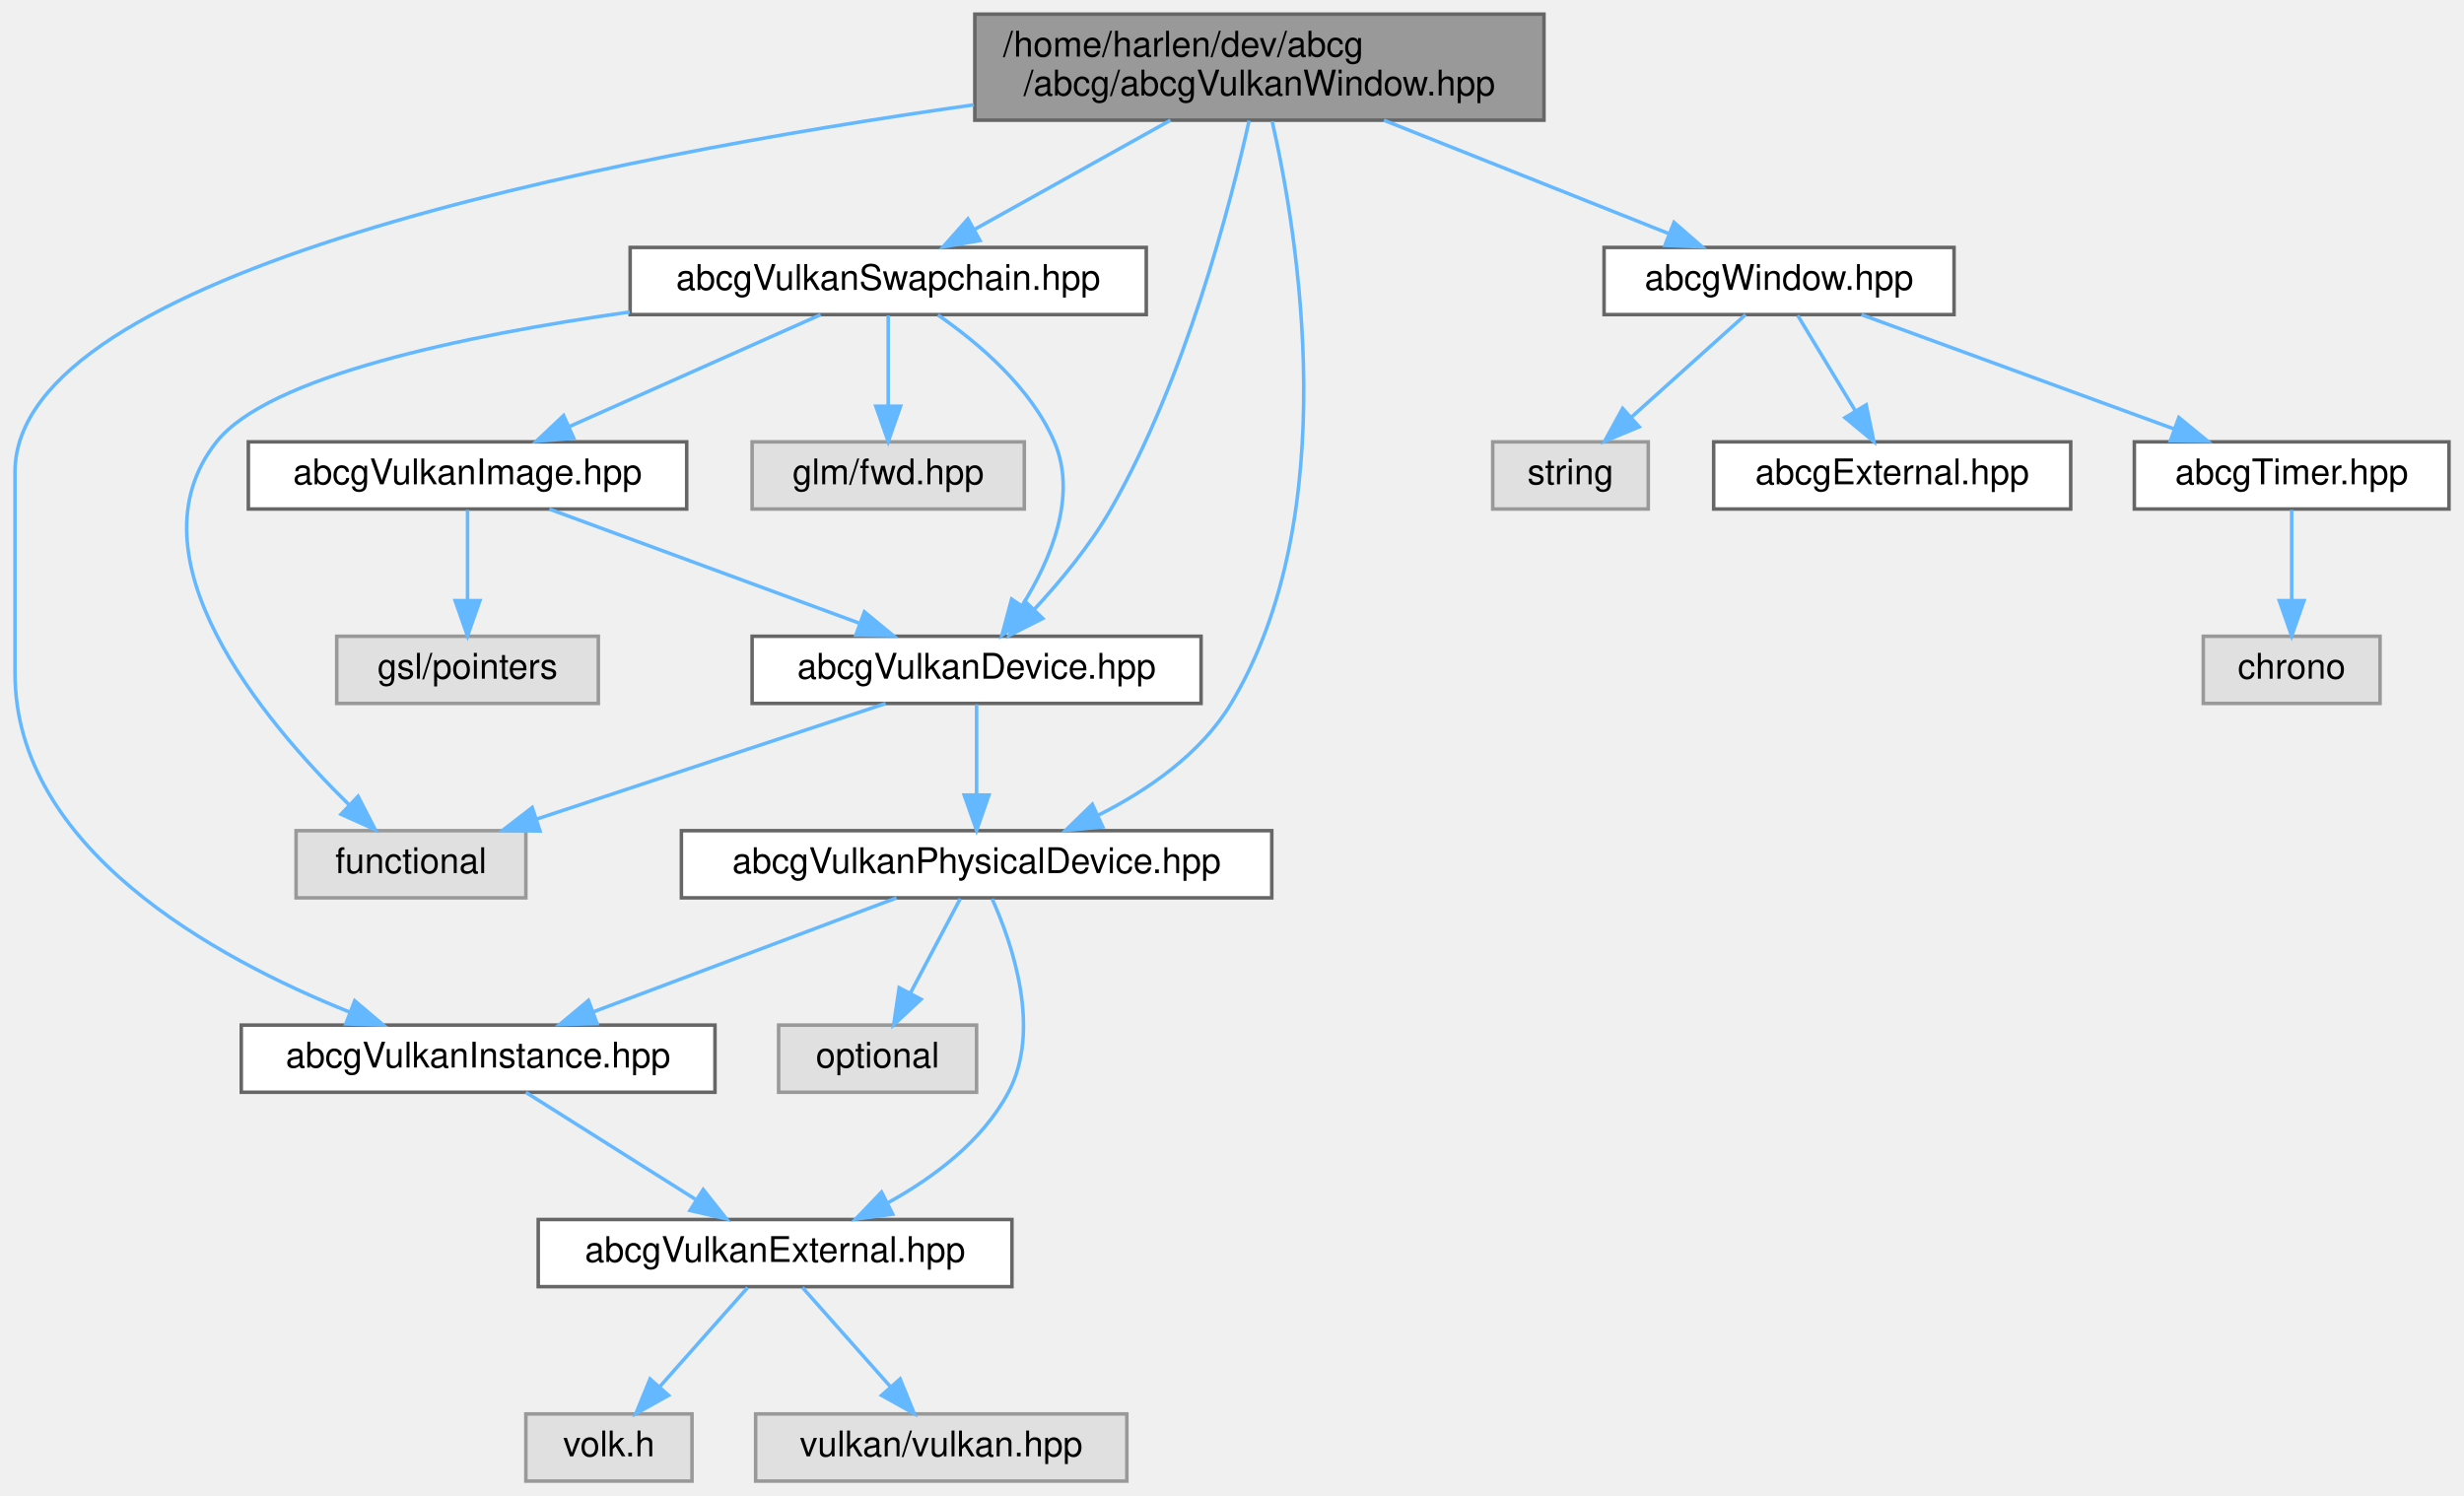
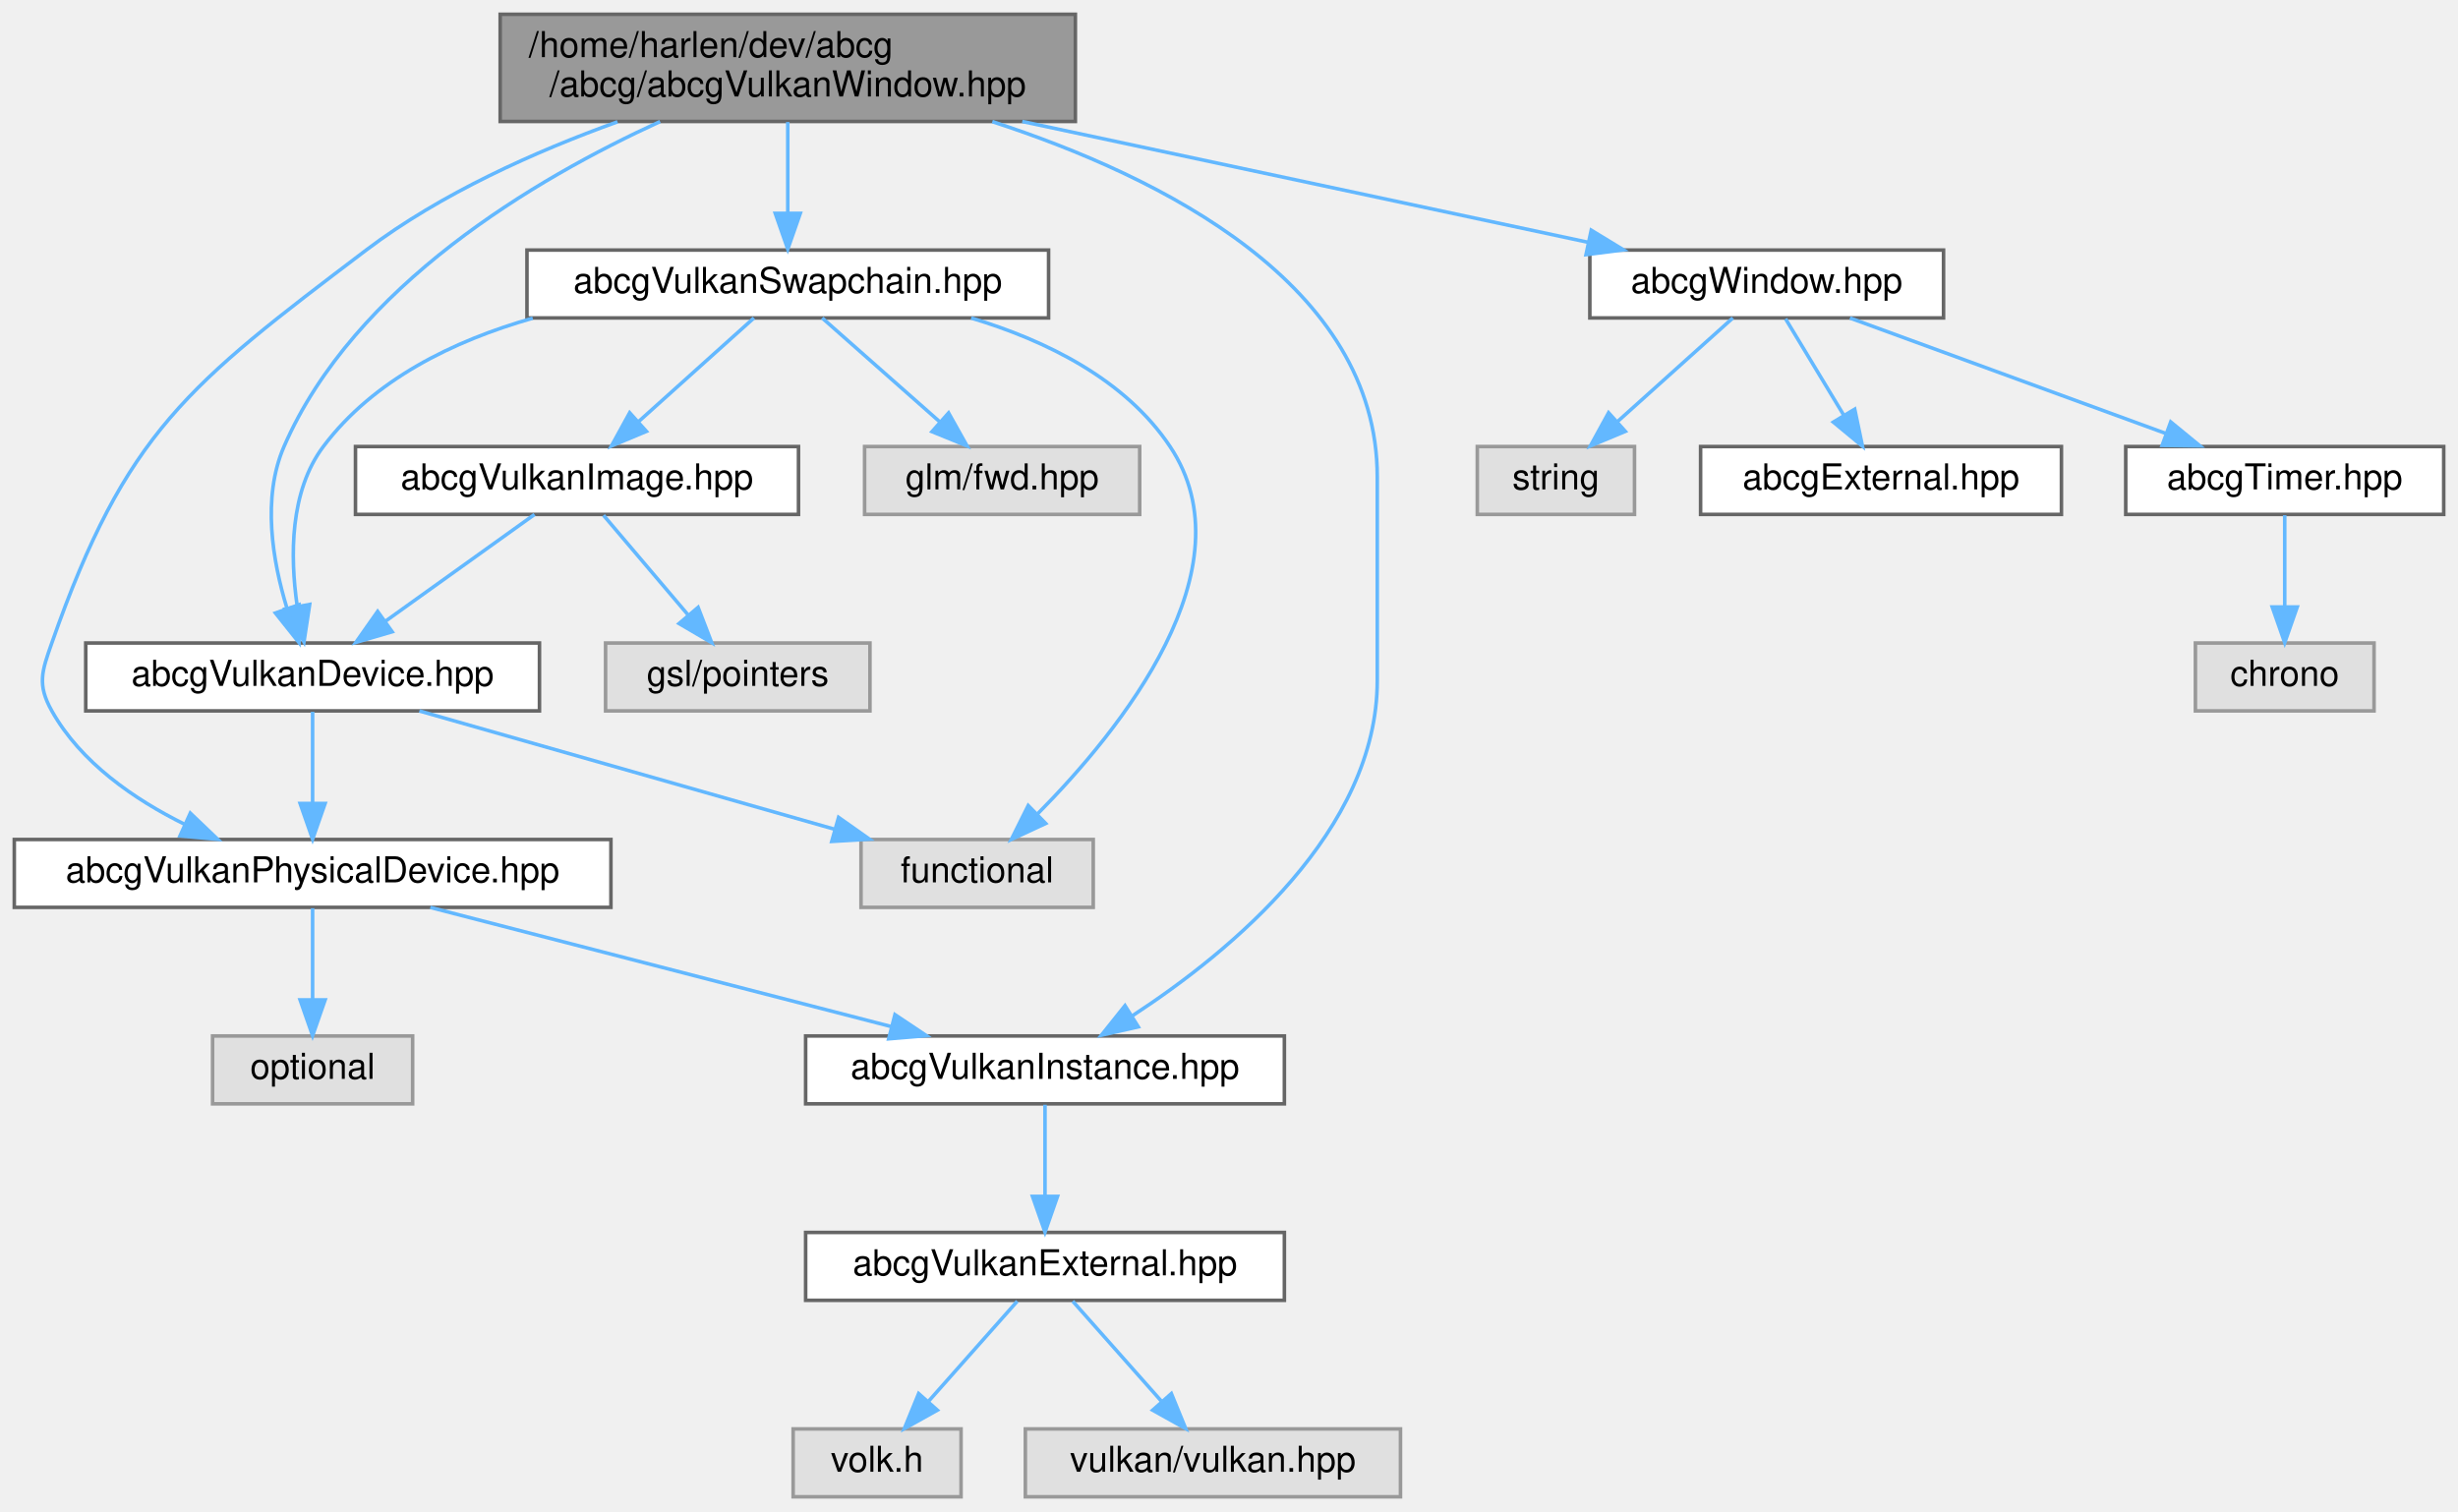
- <svg xmlns="http://www.w3.org/2000/svg" xmlns:xlink="http://www.w3.org/1999/xlink" width="697pt" height="423pt" viewBox="0.00 0.00 696.50 423.00">
+ <svg xmlns="http://www.w3.org/2000/svg" xmlns:xlink="http://www.w3.org/1999/xlink" width="688pt" height="423pt" viewBox="0.00 0.00 688.00 423.00">
  <g id="graph0" class="graph" transform="scale(1 1) rotate(0) translate(4 419)">
    <g id="Node000001" class="node">
      <g id="a_Node000001">
        <a xlink:title="Header file of abcg::VulkanWindow.">
-           <polygon fill="#999999" stroke="#666666" points="432.5,-415 271.5,-415 271.5,-385 432.5,-385 432.5,-415" />
-           <text text-anchor="start" x="279.5" y="-403" font-family="Helvetica,sans-Serif" font-size="10.00">/home/harlen/dev/abcg</text>
-           <text text-anchor="middle" x="352" y="-392" font-family="Helvetica,sans-Serif" font-size="10.00">/abcg/abcgVulkanWindow.hpp</text>
+           <polygon fill="#999999" stroke="#666666" points="297,-415 136,-415 136,-385 297,-385 297,-415" />
+           <text text-anchor="start" x="144" y="-403" font-family="Helvetica,sans-Serif" font-size="10.00">/home/harlen/dev/abcg</text>
+           <text text-anchor="middle" x="216.5" y="-392" font-family="Helvetica,sans-Serif" font-size="10.00">/abcg/abcgVulkanWindow.hpp</text>
        </a>
      </g>
    </g>
    <g id="Node000002" class="node">
      <g id="a_Node000002">
        <a xlink:href="abcgVulkanDevice_8hpp.html" target="_top" xlink:title="Header file of abcg::VulkanDevice.">
-           <polygon fill="white" stroke="#666666" points="335.5,-239 208.5,-239 208.5,-220 335.5,-220 335.5,-239" />
-           <text text-anchor="middle" x="272" y="-227" font-family="Helvetica,sans-Serif" font-size="10.00">abcgVulkanDevice.hpp</text>
+           <polygon fill="white" stroke="#666666" points="147,-239 20,-239 20,-220 147,-220 147,-239" />
+           <text text-anchor="middle" x="83.5" y="-227" font-family="Helvetica,sans-Serif" font-size="10.00">abcgVulkanDevice.hpp</text>
        </a>
      </g>
    </g>
    <g id="edge1_Node000001_Node000002" class="edge">
      <g id="a_edge1_Node000001_Node000002">
        <a xlink:title=" ">
-           <path fill="none" stroke="#63b8ff" d="M349.09,-384.87C343.79,-361.05 331.11,-311.89 310,-275 304.1,-264.68 295.65,-254.5 288.22,-246.49" />
-           <polygon fill="#63b8ff" stroke="#63b8ff" points="290.72,-244.04 281.26,-239.27 285.68,-248.9 290.72,-244.04" />
+           <path fill="none" stroke="#63b8ff" d="M180.76,-384.97C145.81,-368.97 95.1,-339.06 75.5,-294 69.27,-279.67 72.3,-261.92 76.29,-248.84" />
+           <polygon fill="#63b8ff" stroke="#63b8ff" points="79.69,-249.71 79.69,-239.12 73.09,-247.4 79.69,-249.71" />
        </a>
      </g>
    </g>
    <g id="Node000003" class="node">
      <g id="a_Node000003">
        <a xlink:href="abcgVulkanPhysicalDevice_8hpp.html" target="_top" xlink:title="Header file of abcg::VulkanPhysicalDevice.">
-           <polygon fill="white" stroke="#666666" points="355.5,-184 188.5,-184 188.5,-165 355.5,-165 355.5,-184" />
-           <text text-anchor="middle" x="272" y="-172" font-family="Helvetica,sans-Serif" font-size="10.00">abcgVulkanPhysicalDevice.hpp</text>
-         </a>
-       </g>
-     </g>
-     <g id="edge11_Node000001_Node000003" class="edge">
-       <g id="a_edge11_Node000001_Node000003">
-         <a xlink:title=" ">
-           <path fill="none" stroke="#63b8ff" d="M355.61,-384.71C362.89,-352.59 376.01,-273.35 344,-220 335.44,-205.74 320.37,-195.38 306.23,-188.28" />
-           <polygon fill="#63b8ff" stroke="#63b8ff" points="307.68,-185.09 297.14,-184.06 304.74,-191.45 307.68,-185.09" />
-         </a>
-       </g>
-     </g>
-     <g id="Node000008" class="node">
-       <g id="a_Node000008">
+           <polygon fill="white" stroke="#666666" points="167,-184 0,-184 0,-165 167,-165 167,-184" />
+           <text text-anchor="middle" x="83.5" y="-172" font-family="Helvetica,sans-Serif" font-size="10.00">abcgVulkanPhysicalDevice.hpp</text>
+         </a>
+       </g>
+     </g>
+     <g id="edge10_Node000001_Node000003" class="edge">
+       <g id="a_edge10_Node000001_Node000003">
+         <a xlink:title=" ">
+           <path fill="none" stroke="#63b8ff" d="M168.84,-384.9C146.13,-376.72 119.43,-364.86 98.5,-349 48.6,-311.19 31.22,-298.08 10.5,-239 7.7,-231.03 6.37,-227.36 10.5,-220 18.61,-205.56 33.51,-195.26 47.75,-188.22" />
+           <polygon fill="#63b8ff" stroke="#63b8ff" points="49.27,-191.38 56.93,-184.06 46.38,-185 49.27,-191.38" />
+         </a>
+       </g>
+     </g>
+     <g id="Node000005" class="node">
+       <g id="a_Node000005">
        <a xlink:href="abcgVulkanInstance_8hpp.html" target="_top" xlink:title="Header file of abcg::VulkanInstance.">
-           <polygon fill="white" stroke="#666666" points="198,-129 64,-129 64,-110 198,-110 198,-129" />
-           <text text-anchor="middle" x="131" y="-117" font-family="Helvetica,sans-Serif" font-size="10.00">abcgVulkanInstance.hpp</text>
-         </a>
-       </g>
-     </g>
-     <g id="edge10_Node000001_Node000008" class="edge">
-       <g id="a_edge10_Node000001_Node000008">
-         <a xlink:title=" ">
-           <path fill="none" stroke="#63b8ff" d="M271.24,-389.35C167.32,-374.65 0,-342.16 0,-285.5 0,-285.5 0,-285.5 0,-228.5 0,-179.18 55.96,-148.2 94.73,-132.65" />
-           <polygon fill="#63b8ff" stroke="#63b8ff" points="96.09,-135.87 104.17,-129.02 93.58,-129.34 96.09,-135.87" />
+           <polygon fill="white" stroke="#666666" points="355.5,-129 221.5,-129 221.5,-110 355.5,-110 355.5,-129" />
+           <text text-anchor="middle" x="288.5" y="-117" font-family="Helvetica,sans-Serif" font-size="10.00">abcgVulkanInstance.hpp</text>
+         </a>
+       </g>
+     </g>
+     <g id="edge9_Node000001_Node000005" class="edge">
+       <g id="a_edge9_Node000001_Node000005">
+         <a xlink:title=" ">
+           <path fill="none" stroke="#63b8ff" d="M273.75,-384.95C321.4,-369.44 381.5,-339.22 381.5,-285.5 381.5,-285.5 381.5,-285.5 381.5,-228.5 381.5,-186.48 340.58,-152.69 313.03,-134.7" />
+           <polygon fill="#63b8ff" stroke="#63b8ff" points="314.61,-131.56 304.28,-129.21 310.89,-137.49 314.61,-131.56" />
        </a>
      </g>
    </g>
    <g id="Node000010" class="node">
      <g id="a_Node000010">
        <a xlink:href="abcgVulkanSwapchain_8hpp.html" target="_top" xlink:title="Header file of abcg::VulkanSwapchain.">
-           <polygon fill="white" stroke="#666666" points="320,-349 174,-349 174,-330 320,-330 320,-349" />
-           <text text-anchor="middle" x="247" y="-337" font-family="Helvetica,sans-Serif" font-size="10.00">abcgVulkanSwapchain.hpp</text>
-         </a>
-       </g>
-     </g>
-     <g id="edge12_Node000001_Node000010" class="edge">
-       <g id="a_edge12_Node000001_Node000010">
-         <a xlink:title=" ">
-           <path fill="none" stroke="#63b8ff" d="M326.85,-384.99C310.11,-375.66 288.23,-363.47 271.61,-354.21" />
-           <polygon fill="#63b8ff" stroke="#63b8ff" points="272.95,-350.95 262.51,-349.14 269.54,-357.06 272.95,-350.95" />
+           <polygon fill="white" stroke="#666666" points="289.5,-349 143.5,-349 143.5,-330 289.5,-330 289.5,-349" />
+           <text text-anchor="middle" x="216.5" y="-337" font-family="Helvetica,sans-Serif" font-size="10.00">abcgVulkanSwapchain.hpp</text>
+         </a>
+       </g>
+     </g>
+     <g id="edge11_Node000001_Node000010" class="edge">
+       <g id="a_edge11_Node000001_Node000010">
+         <a xlink:title=" ">
+           <path fill="none" stroke="#63b8ff" d="M216.5,-384.84C216.5,-377.21 216.5,-367.7 216.5,-359.45" />
+           <polygon fill="#63b8ff" stroke="#63b8ff" points="220,-359.27 216.5,-349.27 213,-359.27 220,-359.27" />
        </a>
      </g>
    </g>
    <g id="Node000014" class="node">
      <g id="a_Node000014">
        <a xlink:href="abcgWindow_8hpp.html" target="_top" xlink:title="Header file of abcg::Window.">
-           <polygon fill="white" stroke="#666666" points="548.5,-349 449.5,-349 449.5,-330 548.5,-330 548.5,-349" />
-           <text text-anchor="middle" x="499" y="-337" font-family="Helvetica,sans-Serif" font-size="10.00">abcgWindow.hpp</text>
-         </a>
-       </g>
-     </g>
-     <g id="edge19_Node000001_Node000014" class="edge">
-       <g id="a_edge19_Node000001_Node000014">
-         <a xlink:title=" ">
-           <path fill="none" stroke="#63b8ff" d="M387.21,-384.99C411.74,-375.23 444.15,-362.33 467.76,-352.93" />
-           <polygon fill="#63b8ff" stroke="#63b8ff" points="469.29,-356.09 477.29,-349.14 466.71,-349.58 469.29,-356.09" />
+           <polygon fill="white" stroke="#666666" points="540,-349 441,-349 441,-330 540,-330 540,-349" />
+           <text text-anchor="middle" x="490.5" y="-337" font-family="Helvetica,sans-Serif" font-size="10.00">abcgWindow.hpp</text>
+         </a>
+       </g>
+     </g>
+     <g id="edge18_Node000001_Node000014" class="edge">
+       <g id="a_edge18_Node000001_Node000014">
+         <a xlink:title=" ">
+           <path fill="none" stroke="#63b8ff" d="M282.13,-384.99C330.75,-374.61 396,-360.68 440.45,-351.19" />
+           <polygon fill="#63b8ff" stroke="#63b8ff" points="441.39,-354.56 450.44,-349.05 439.93,-347.72 441.39,-354.56" />
        </a>
      </g>
    </g>
    <g id="edge2_Node000002_Node000003" class="edge">
      <g id="a_edge2_Node000002_Node000003">
        <a xlink:title=" ">
-           <path fill="none" stroke="#63b8ff" d="M272,-219.75C272,-212.8 272,-202.85 272,-194.13" />
-           <polygon fill="#63b8ff" stroke="#63b8ff" points="275.5,-194.09 272,-184.09 268.5,-194.09 275.5,-194.09" />
+           <path fill="none" stroke="#63b8ff" d="M83.5,-219.75C83.5,-212.8 83.5,-202.85 83.5,-194.13" />
+           <polygon fill="#63b8ff" stroke="#63b8ff" points="87,-194.09 83.5,-184.09 80,-194.09 87,-194.09" />
        </a>
      </g>
    </g>
    <g id="Node000009" class="node">
      <g id="a_Node000009">
        <a xlink:title=" ">
-           <polygon fill="#e0e0e0" stroke="#999999" points="144.5,-184 79.5,-184 79.5,-165 144.5,-165 144.5,-184" />
-           <text text-anchor="middle" x="112" y="-172" font-family="Helvetica,sans-Serif" font-size="10.00">functional</text>
-         </a>
-       </g>
-     </g>
-     <g id="edge9_Node000002_Node000009" class="edge">
-       <g id="a_edge9_Node000002_Node000009">
-         <a xlink:title=" ">
-           <path fill="none" stroke="#63b8ff" d="M246.29,-219.98C219.55,-211.13 177.47,-197.19 147.55,-187.28" />
-           <polygon fill="#63b8ff" stroke="#63b8ff" points="148.5,-183.9 137.91,-184.08 146.3,-190.55 148.5,-183.9" />
+           <polygon fill="#e0e0e0" stroke="#999999" points="302,-184 237,-184 237,-165 302,-165 302,-184" />
+           <text text-anchor="middle" x="269.5" y="-172" font-family="Helvetica,sans-Serif" font-size="10.00">functional</text>
+         </a>
+       </g>
+     </g>
+     <g id="edge8_Node000002_Node000009" class="edge">
+       <g id="a_edge8_Node000002_Node000009">
+         <a xlink:title=" ">
+           <path fill="none" stroke="#63b8ff" d="M113.38,-219.98C144.88,-211.01 194.67,-196.82 229.53,-186.89" />
+           <polygon fill="#63b8ff" stroke="#63b8ff" points="230.72,-190.19 239.38,-184.08 228.81,-183.46 230.72,-190.19" />
        </a>
      </g>
    </g>
    <g id="Node000004" class="node">
      <g id="a_Node000004">
        <a xlink:title=" ">
-           <polygon fill="#e0e0e0" stroke="#999999" points="272,-129 216,-129 216,-110 272,-110 272,-129" />
-           <text text-anchor="middle" x="244" y="-117" font-family="Helvetica,sans-Serif" font-size="10.00">optional</text>
+           <polygon fill="#e0e0e0" stroke="#999999" points="111.5,-129 55.5,-129 55.5,-110 111.5,-110 111.5,-129" />
+           <text text-anchor="middle" x="83.5" y="-117" font-family="Helvetica,sans-Serif" font-size="10.00">optional</text>
        </a>
      </g>
    </g>
    <g id="edge3_Node000003_Node000004" class="edge">
      <g id="a_edge3_Node000003_Node000004">
        <a xlink:title=" ">
-           <path fill="none" stroke="#63b8ff" d="M267.38,-164.75C263.54,-157.49 257.98,-146.95 253.24,-137.98" />
-           <polygon fill="#63b8ff" stroke="#63b8ff" points="256.3,-136.3 248.54,-129.09 250.11,-139.57 256.3,-136.3" />
-         </a>
-       </g>
-     </g>
-     <g id="Node000005" class="node">
-       <g id="a_Node000005">
-         <a xlink:href="abcgVulkanExternal_8hpp.html" target="_top" xlink:title="Header file for including Vulkan-related dependencies.">
-           <polygon fill="white" stroke="#666666" points="282,-74 148,-74 148,-55 282,-55 282,-74" />
-           <text text-anchor="middle" x="215" y="-62" font-family="Helvetica,sans-Serif" font-size="10.00">abcgVulkanExternal.hpp</text>
+           <path fill="none" stroke="#63b8ff" d="M83.5,-164.75C83.5,-157.8 83.5,-147.85 83.5,-139.13" />
+           <polygon fill="#63b8ff" stroke="#63b8ff" points="87,-139.09 83.5,-129.09 80,-139.09 87,-139.09" />
        </a>
      </g>
    </g>
    <g id="edge4_Node000003_Node000005" class="edge">
      <g id="a_edge4_Node000003_Node000005">
        <a xlink:title=" ">
-           <path fill="none" stroke="#63b8ff" d="M276.4,-164.71C282.14,-151.9 290.41,-127.7 281,-110 273.69,-96.25 260.03,-85.99 247.03,-78.8" />
-           <polygon fill="#63b8ff" stroke="#63b8ff" points="248.28,-75.51 237.78,-74.11 245.11,-81.75 248.28,-75.51" />
-         </a>
-       </g>
-     </g>
-     <g id="edge7_Node000003_Node000008" class="edge">
-       <g id="a_edge7_Node000003_Node000008">
-         <a xlink:title=" ">
-           <path fill="none" stroke="#63b8ff" d="M249.35,-164.98C226.15,-156.27 189.88,-142.63 163.6,-132.75" />
-           <polygon fill="#63b8ff" stroke="#63b8ff" points="164.66,-129.41 154.07,-129.17 162.2,-135.97 164.66,-129.41" />
+           <path fill="none" stroke="#63b8ff" d="M116.44,-164.98C151.45,-155.93 206.97,-141.58 245.43,-131.64" />
+           <polygon fill="#63b8ff" stroke="#63b8ff" points="246.5,-134.97 255.31,-129.08 244.75,-128.2 246.5,-134.97" />
        </a>
      </g>
    </g>
    <g id="Node000006" class="node">
      <g id="a_Node000006">
-         <a xlink:title=" ">
-           <polygon fill="#e0e0e0" stroke="#999999" points="191.5,-19 144.5,-19 144.5,0 191.5,0 191.5,-19" />
-           <text text-anchor="middle" x="168" y="-7" font-family="Helvetica,sans-Serif" font-size="10.00">volk.h</text>
+         <a xlink:href="abcgVulkanExternal_8hpp.html" target="_top" xlink:title="Header file for including Vulkan-related dependencies.">
+           <polygon fill="white" stroke="#666666" points="355.5,-74 221.5,-74 221.5,-55 355.5,-55 355.5,-74" />
+           <text text-anchor="middle" x="288.5" y="-62" font-family="Helvetica,sans-Serif" font-size="10.00">abcgVulkanExternal.hpp</text>
        </a>
      </g>
    </g>
    <g id="edge5_Node000005_Node000006" class="edge">
      <g id="a_edge5_Node000005_Node000006">
        <a xlink:title=" ">
-           <path fill="none" stroke="#63b8ff" d="M207.24,-54.75C200.53,-47.18 190.66,-36.05 182.49,-26.84" />
-           <polygon fill="#63b8ff" stroke="#63b8ff" points="184.87,-24.25 175.62,-19.09 179.63,-28.89 184.87,-24.25" />
+           <path fill="none" stroke="#63b8ff" d="M288.5,-109.75C288.5,-102.8 288.5,-92.85 288.5,-84.13" />
+           <polygon fill="#63b8ff" stroke="#63b8ff" points="292,-84.09 288.5,-74.09 285,-84.09 292,-84.09" />
        </a>
      </g>
    </g>
    <g id="Node000007" class="node">
      <g id="a_Node000007">
        <a xlink:title=" ">
-           <polygon fill="#e0e0e0" stroke="#999999" points="314.5,-19 209.5,-19 209.5,0 314.5,0 314.5,-19" />
-           <text text-anchor="middle" x="262" y="-7" font-family="Helvetica,sans-Serif" font-size="10.00">vulkan/vulkan.hpp</text>
-         </a>
-       </g>
-     </g>
-     <g id="edge6_Node000005_Node000007" class="edge">
-       <g id="a_edge6_Node000005_Node000007">
-         <a xlink:title=" ">
-           <path fill="none" stroke="#63b8ff" d="M222.76,-54.75C229.47,-47.18 239.34,-36.05 247.51,-26.84" />
-           <polygon fill="#63b8ff" stroke="#63b8ff" points="250.37,-28.89 254.38,-19.09 245.13,-24.25 250.37,-28.89" />
-         </a>
-       </g>
-     </g>
-     <g id="edge8_Node000008_Node000005" class="edge">
-       <g id="a_edge8_Node000008_Node000005">
-         <a xlink:title=" ">
-           <path fill="none" stroke="#63b8ff" d="M144.5,-109.98C157.4,-101.84 177.1,-89.41 192.4,-79.76" />
-           <polygon fill="#63b8ff" stroke="#63b8ff" points="194.67,-82.47 201.26,-74.17 190.93,-76.55 194.67,-82.47" />
-         </a>
-       </g>
-     </g>
-     <g id="edge15_Node000010_Node000002" class="edge">
-       <g id="a_edge15_Node000010_Node000002">
-         <a xlink:title=" ">
-           <path fill="none" stroke="#63b8ff" d="M261.07,-329.89C272.35,-322.1 287.34,-309.48 294,-294 300.61,-278.65 292.93,-260.6 284.89,-247.67" />
-           <polygon fill="#63b8ff" stroke="#63b8ff" points="287.69,-245.57 279.17,-239.28 281.91,-249.51 287.69,-245.57" />
-         </a>
-       </g>
-     </g>
-     <g id="edge13_Node000010_Node000009" class="edge">
-       <g id="a_edge13_Node000010_Node000009">
-         <a xlink:title=" ">
-           <path fill="none" stroke="#63b8ff" d="M173.89,-330.74C126.78,-324.07 71.68,-312.52 57,-294 31.32,-261.61 70.09,-215.27 94.55,-191.26" />
-           <polygon fill="#63b8ff" stroke="#63b8ff" points="97.04,-193.72 101.89,-184.3 92.23,-188.64 97.04,-193.72" />
+           <polygon fill="#e0e0e0" stroke="#999999" points="265,-19 218,-19 218,0 265,0 265,-19" />
+           <text text-anchor="middle" x="241.5" y="-7" font-family="Helvetica,sans-Serif" font-size="10.00">volk.h</text>
+         </a>
+       </g>
+     </g>
+     <g id="edge6_Node000006_Node000007" class="edge">
+       <g id="a_edge6_Node000006_Node000007">
+         <a xlink:title=" ">
+           <path fill="none" stroke="#63b8ff" d="M280.74,-54.75C274.03,-47.18 264.16,-36.05 255.99,-26.84" />
+           <polygon fill="#63b8ff" stroke="#63b8ff" points="258.37,-24.25 249.12,-19.09 253.13,-28.89 258.37,-24.25" />
+         </a>
+       </g>
+     </g>
+     <g id="Node000008" class="node">
+       <g id="a_Node000008">
+         <a xlink:title=" ">
+           <polygon fill="#e0e0e0" stroke="#999999" points="388,-19 283,-19 283,0 388,0 388,-19" />
+           <text text-anchor="middle" x="335.5" y="-7" font-family="Helvetica,sans-Serif" font-size="10.00">vulkan/vulkan.hpp</text>
+         </a>
+       </g>
+     </g>
+     <g id="edge7_Node000006_Node000008" class="edge">
+       <g id="a_edge7_Node000006_Node000008">
+         <a xlink:title=" ">
+           <path fill="none" stroke="#63b8ff" d="M296.26,-54.75C302.97,-47.18 312.84,-36.05 321.01,-26.84" />
+           <polygon fill="#63b8ff" stroke="#63b8ff" points="323.87,-28.89 327.88,-19.09 318.63,-24.25 323.87,-28.89" />
+         </a>
+       </g>
+     </g>
+     <g id="edge14_Node000010_Node000002" class="edge">
+       <g id="a_edge14_Node000010_Node000002">
+         <a xlink:title=" ">
+           <path fill="none" stroke="#63b8ff" d="M145.11,-329.93C122.88,-323.6 100.54,-312.69 86.5,-294 77.08,-281.45 77.2,-263.25 79.16,-249.55" />
+           <polygon fill="#63b8ff" stroke="#63b8ff" points="82.68,-249.8 81.08,-239.32 75.8,-248.51 82.68,-249.8" />
+         </a>
+       </g>
+     </g>
+     <g id="edge12_Node000010_Node000009" class="edge">
+       <g id="a_edge12_Node000010_Node000009">
+         <a xlink:title=" ">
+           <path fill="none" stroke="#63b8ff" d="M267.83,-329.98C288.75,-323.7 310.94,-312.83 323.5,-294 346.27,-259.87 309.62,-214.58 286.35,-191.1" />
+           <polygon fill="#63b8ff" stroke="#63b8ff" points="288.69,-188.49 279.08,-184.02 283.8,-193.5 288.69,-188.49" />
        </a>
      </g>
    </g>
    <g id="Node000011" class="node">
      <g id="a_Node000011">
        <a xlink:title=" ">
-           <polygon fill="#e0e0e0" stroke="#999999" points="285.5,-294 208.5,-294 208.5,-275 285.5,-275 285.5,-294" />
-           <text text-anchor="middle" x="247" y="-282" font-family="Helvetica,sans-Serif" font-size="10.00">glm/fwd.hpp</text>
-         </a>
-       </g>
-     </g>
-     <g id="edge14_Node000010_Node000011" class="edge">
-       <g id="a_edge14_Node000010_Node000011">
-         <a xlink:title=" ">
-           <path fill="none" stroke="#63b8ff" d="M247,-329.75C247,-322.8 247,-312.85 247,-304.13" />
-           <polygon fill="#63b8ff" stroke="#63b8ff" points="250.5,-304.09 247,-294.09 243.5,-304.09 250.5,-304.09" />
+           <polygon fill="#e0e0e0" stroke="#999999" points="315,-294 238,-294 238,-275 315,-275 315,-294" />
+           <text text-anchor="middle" x="276.5" y="-282" font-family="Helvetica,sans-Serif" font-size="10.00">glm/fwd.hpp</text>
+         </a>
+       </g>
+     </g>
+     <g id="edge13_Node000010_Node000011" class="edge">
+       <g id="a_edge13_Node000010_Node000011">
+         <a xlink:title=" ">
+           <path fill="none" stroke="#63b8ff" d="M226.14,-329.98C235.01,-322.15 248.37,-310.34 259.11,-300.86" />
+           <polygon fill="#63b8ff" stroke="#63b8ff" points="261.51,-303.41 266.68,-294.17 256.87,-298.17 261.51,-303.41" />
        </a>
      </g>
    </g>
    <g id="Node000012" class="node">
      <g id="a_Node000012">
        <a xlink:href="abcgVulkanImage_8hpp.html" target="_top" xlink:title="Header file of abcg::VulkanImage.">
-           <polygon fill="white" stroke="#666666" points="190,-294 66,-294 66,-275 190,-275 190,-294" />
-           <text text-anchor="middle" x="128" y="-282" font-family="Helvetica,sans-Serif" font-size="10.00">abcgVulkanImage.hpp</text>
-         </a>
-       </g>
-     </g>
-     <g id="edge16_Node000010_Node000012" class="edge">
-       <g id="a_edge16_Node000010_Node000012">
-         <a xlink:title=" ">
-           <path fill="none" stroke="#63b8ff" d="M227.88,-329.98C208.65,-321.42 178.77,-308.11 156.69,-298.28" />
-           <polygon fill="#63b8ff" stroke="#63b8ff" points="158.03,-295.04 147.47,-294.17 155.18,-301.44 158.03,-295.04" />
-         </a>
-       </g>
-     </g>
-     <g id="edge17_Node000012_Node000002" class="edge">
-       <g id="a_edge17_Node000012_Node000002">
-         <a xlink:title=" ">
-           <path fill="none" stroke="#63b8ff" d="M151.14,-274.98C174.82,-266.27 211.87,-252.63 238.71,-242.75" />
-           <polygon fill="#63b8ff" stroke="#63b8ff" points="240.27,-245.91 248.44,-239.17 237.85,-239.34 240.27,-245.91" />
+           <polygon fill="white" stroke="#666666" points="219.5,-294 95.5,-294 95.5,-275 219.5,-275 219.5,-294" />
+           <text text-anchor="middle" x="157.5" y="-282" font-family="Helvetica,sans-Serif" font-size="10.00">abcgVulkanImage.hpp</text>
+         </a>
+       </g>
+     </g>
+     <g id="edge15_Node000010_Node000012" class="edge">
+       <g id="a_edge15_Node000010_Node000012">
+         <a xlink:title=" ">
+           <path fill="none" stroke="#63b8ff" d="M207.02,-329.98C198.3,-322.15 185.16,-310.34 174.6,-300.86" />
+           <polygon fill="#63b8ff" stroke="#63b8ff" points="176.93,-298.25 167.15,-294.17 172.25,-303.46 176.93,-298.25" />
+         </a>
+       </g>
+     </g>
+     <g id="edge16_Node000012_Node000002" class="edge">
+       <g id="a_edge16_Node000012_Node000002">
+         <a xlink:title=" ">
+           <path fill="none" stroke="#63b8ff" d="M145.61,-274.98C134.35,-266.92 117.21,-254.65 103.79,-245.03" />
+           <polygon fill="#63b8ff" stroke="#63b8ff" points="105.77,-242.15 95.61,-239.17 101.7,-247.84 105.77,-242.15" />
        </a>
      </g>
    </g>
    <g id="Node000013" class="node">
      <g id="a_Node000013">
        <a xlink:title=" ">
-           <polygon fill="#e0e0e0" stroke="#999999" points="165,-239 91,-239 91,-220 165,-220 165,-239" />
-           <text text-anchor="middle" x="128" y="-227" font-family="Helvetica,sans-Serif" font-size="10.00">gsl/pointers</text>
-         </a>
-       </g>
-     </g>
-     <g id="edge18_Node000012_Node000013" class="edge">
-       <g id="a_edge18_Node000012_Node000013">
-         <a xlink:title=" ">
-           <path fill="none" stroke="#63b8ff" d="M128,-274.75C128,-267.8 128,-257.85 128,-249.13" />
-           <polygon fill="#63b8ff" stroke="#63b8ff" points="131.5,-249.09 128,-239.09 124.5,-249.09 131.5,-249.09" />
+           <polygon fill="#e0e0e0" stroke="#999999" points="239.5,-239 165.5,-239 165.5,-220 239.5,-220 239.5,-239" />
+           <text text-anchor="middle" x="202.5" y="-227" font-family="Helvetica,sans-Serif" font-size="10.00">gsl/pointers</text>
+         </a>
+       </g>
+     </g>
+     <g id="edge17_Node000012_Node000013" class="edge">
+       <g id="a_edge17_Node000012_Node000013">
+         <a xlink:title=" ">
+           <path fill="none" stroke="#63b8ff" d="M164.93,-274.75C171.35,-267.18 180.81,-256.05 188.62,-246.84" />
+           <polygon fill="#63b8ff" stroke="#63b8ff" points="191.4,-248.98 195.21,-239.09 186.07,-244.45 191.4,-248.98" />
        </a>
      </g>
    </g>
    <g id="Node000015" class="node">
      <g id="a_Node000015">
        <a xlink:title=" ">
-           <polygon fill="#e0e0e0" stroke="#999999" points="462,-294 418,-294 418,-275 462,-275 462,-294" />
-           <text text-anchor="middle" x="440" y="-282" font-family="Helvetica,sans-Serif" font-size="10.00">string</text>
-         </a>
-       </g>
-     </g>
-     <g id="edge20_Node000014_Node000015" class="edge">
-       <g id="a_edge20_Node000014_Node000015">
-         <a xlink:title=" ">
-           <path fill="none" stroke="#63b8ff" d="M489.52,-329.98C480.8,-322.15 467.66,-310.34 457.1,-300.86" />
-           <polygon fill="#63b8ff" stroke="#63b8ff" points="459.43,-298.25 449.65,-294.17 454.75,-303.46 459.43,-298.25" />
+           <polygon fill="#e0e0e0" stroke="#999999" points="453.5,-294 409.5,-294 409.5,-275 453.5,-275 453.5,-294" />
+           <text text-anchor="middle" x="431.5" y="-282" font-family="Helvetica,sans-Serif" font-size="10.00">string</text>
+         </a>
+       </g>
+     </g>
+     <g id="edge19_Node000014_Node000015" class="edge">
+       <g id="a_edge19_Node000014_Node000015">
+         <a xlink:title=" ">
+           <path fill="none" stroke="#63b8ff" d="M481.02,-329.98C472.3,-322.15 459.16,-310.34 448.6,-300.86" />
+           <polygon fill="#63b8ff" stroke="#63b8ff" points="450.93,-298.25 441.15,-294.17 446.25,-303.46 450.93,-298.25" />
        </a>
      </g>
    </g>
    <g id="Node000016" class="node">
      <g id="a_Node000016">
        <a xlink:href="abcgExternal_8hpp.html" target="_top" xlink:title="Header file for including third-party dependencies.">
-           <polygon fill="white" stroke="#666666" points="581.5,-294 480.5,-294 480.5,-275 581.5,-275 581.5,-294" />
-           <text text-anchor="middle" x="531" y="-282" font-family="Helvetica,sans-Serif" font-size="10.00">abcgExternal.hpp</text>
-         </a>
-       </g>
-     </g>
-     <g id="edge21_Node000014_Node000016" class="edge">
-       <g id="a_edge21_Node000014_Node000016">
-         <a xlink:title=" ">
-           <path fill="none" stroke="#63b8ff" d="M504.28,-329.75C508.71,-322.42 515.16,-311.73 520.62,-302.7" />
-           <polygon fill="#63b8ff" stroke="#63b8ff" points="523.64,-304.46 525.81,-294.09 517.65,-300.84 523.64,-304.46" />
+           <polygon fill="white" stroke="#666666" points="573,-294 472,-294 472,-275 573,-275 573,-294" />
+           <text text-anchor="middle" x="522.5" y="-282" font-family="Helvetica,sans-Serif" font-size="10.00">abcgExternal.hpp</text>
+         </a>
+       </g>
+     </g>
+     <g id="edge20_Node000014_Node000016" class="edge">
+       <g id="a_edge20_Node000014_Node000016">
+         <a xlink:title=" ">
+           <path fill="none" stroke="#63b8ff" d="M495.78,-329.75C500.21,-322.42 506.66,-311.73 512.12,-302.7" />
+           <polygon fill="#63b8ff" stroke="#63b8ff" points="515.14,-304.46 517.31,-294.09 509.15,-300.84 515.14,-304.46" />
        </a>
      </g>
    </g>
    <g id="Node000017" class="node">
      <g id="a_Node000017">
        <a xlink:href="abcgTimer_8hpp.html" target="_top" xlink:title="Header file of abcg::Timer.">
-           <polygon fill="white" stroke="#666666" points="688.5,-294 599.5,-294 599.5,-275 688.5,-275 688.5,-294" />
-           <text text-anchor="middle" x="644" y="-282" font-family="Helvetica,sans-Serif" font-size="10.00">abcgTimer.hpp</text>
-         </a>
-       </g>
-     </g>
-     <g id="edge22_Node000014_Node000017" class="edge">
-       <g id="a_edge22_Node000014_Node000017">
-         <a xlink:title=" ">
-           <path fill="none" stroke="#63b8ff" d="M522.3,-329.98C546.25,-321.23 583.78,-307.51 610.83,-297.62" />
-           <polygon fill="#63b8ff" stroke="#63b8ff" points="612.09,-300.89 620.28,-294.17 609.69,-294.32 612.09,-300.89" />
+           <polygon fill="white" stroke="#666666" points="680,-294 591,-294 591,-275 680,-275 680,-294" />
+           <text text-anchor="middle" x="635.5" y="-282" font-family="Helvetica,sans-Serif" font-size="10.00">abcgTimer.hpp</text>
+         </a>
+       </g>
+     </g>
+     <g id="edge21_Node000014_Node000017" class="edge">
+       <g id="a_edge21_Node000014_Node000017">
+         <a xlink:title=" ">
+           <path fill="none" stroke="#63b8ff" d="M513.8,-329.98C537.75,-321.23 575.28,-307.51 602.33,-297.62" />
+           <polygon fill="#63b8ff" stroke="#63b8ff" points="603.59,-300.89 611.78,-294.17 601.19,-294.32 603.59,-300.89" />
        </a>
      </g>
    </g>
    <g id="Node000018" class="node">
      <g id="a_Node000018">
        <a xlink:title=" ">
-           <polygon fill="#e0e0e0" stroke="#999999" points="669,-239 619,-239 619,-220 669,-220 669,-239" />
-           <text text-anchor="middle" x="644" y="-227" font-family="Helvetica,sans-Serif" font-size="10.00">chrono</text>
-         </a>
-       </g>
-     </g>
-     <g id="edge23_Node000017_Node000018" class="edge">
-       <g id="a_edge23_Node000017_Node000018">
-         <a xlink:title=" ">
-           <path fill="none" stroke="#63b8ff" d="M644,-274.75C644,-267.8 644,-257.85 644,-249.13" />
-           <polygon fill="#63b8ff" stroke="#63b8ff" points="647.5,-249.09 644,-239.09 640.5,-249.09 647.5,-249.09" />
+           <polygon fill="#e0e0e0" stroke="#999999" points="660.5,-239 610.5,-239 610.5,-220 660.5,-220 660.5,-239" />
+           <text text-anchor="middle" x="635.5" y="-227" font-family="Helvetica,sans-Serif" font-size="10.00">chrono</text>
+         </a>
+       </g>
+     </g>
+     <g id="edge22_Node000017_Node000018" class="edge">
+       <g id="a_edge22_Node000017_Node000018">
+         <a xlink:title=" ">
+           <path fill="none" stroke="#63b8ff" d="M635.5,-274.75C635.5,-267.8 635.5,-257.85 635.5,-249.13" />
+           <polygon fill="#63b8ff" stroke="#63b8ff" points="639,-249.09 635.5,-239.09 632,-249.09 639,-249.09" />
        </a>
      </g>
    </g>
  </g>
</svg>
